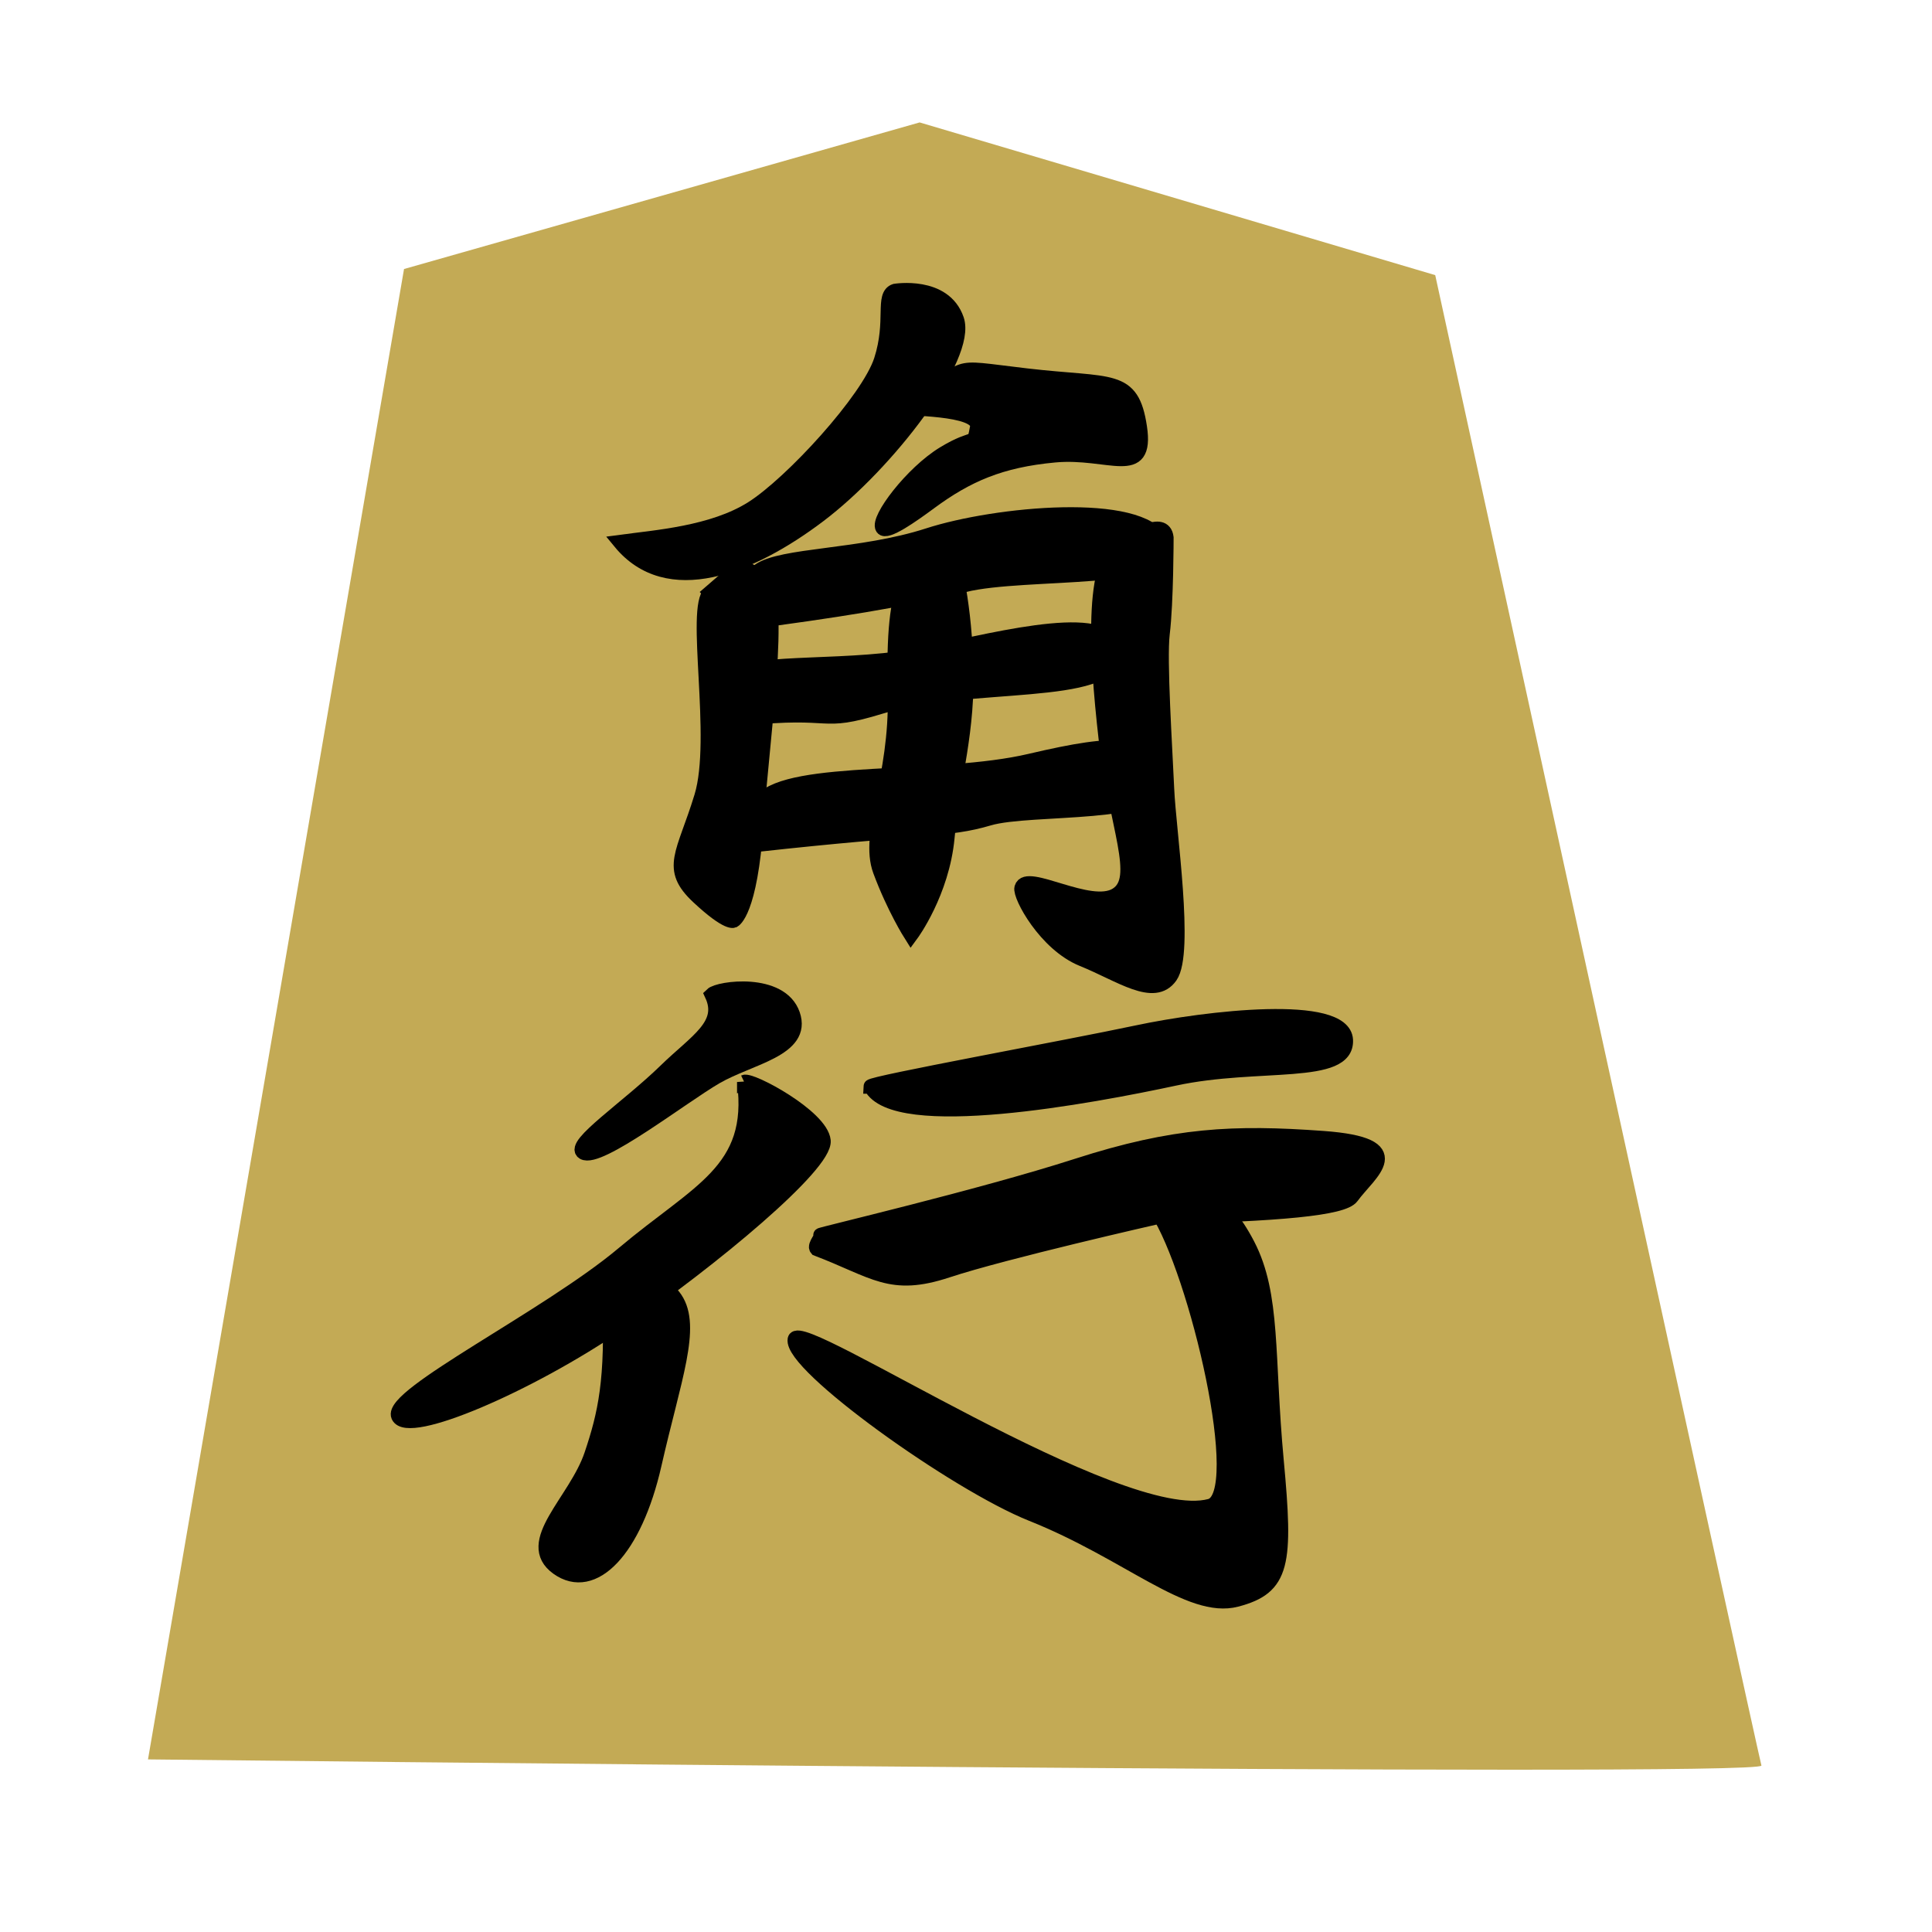
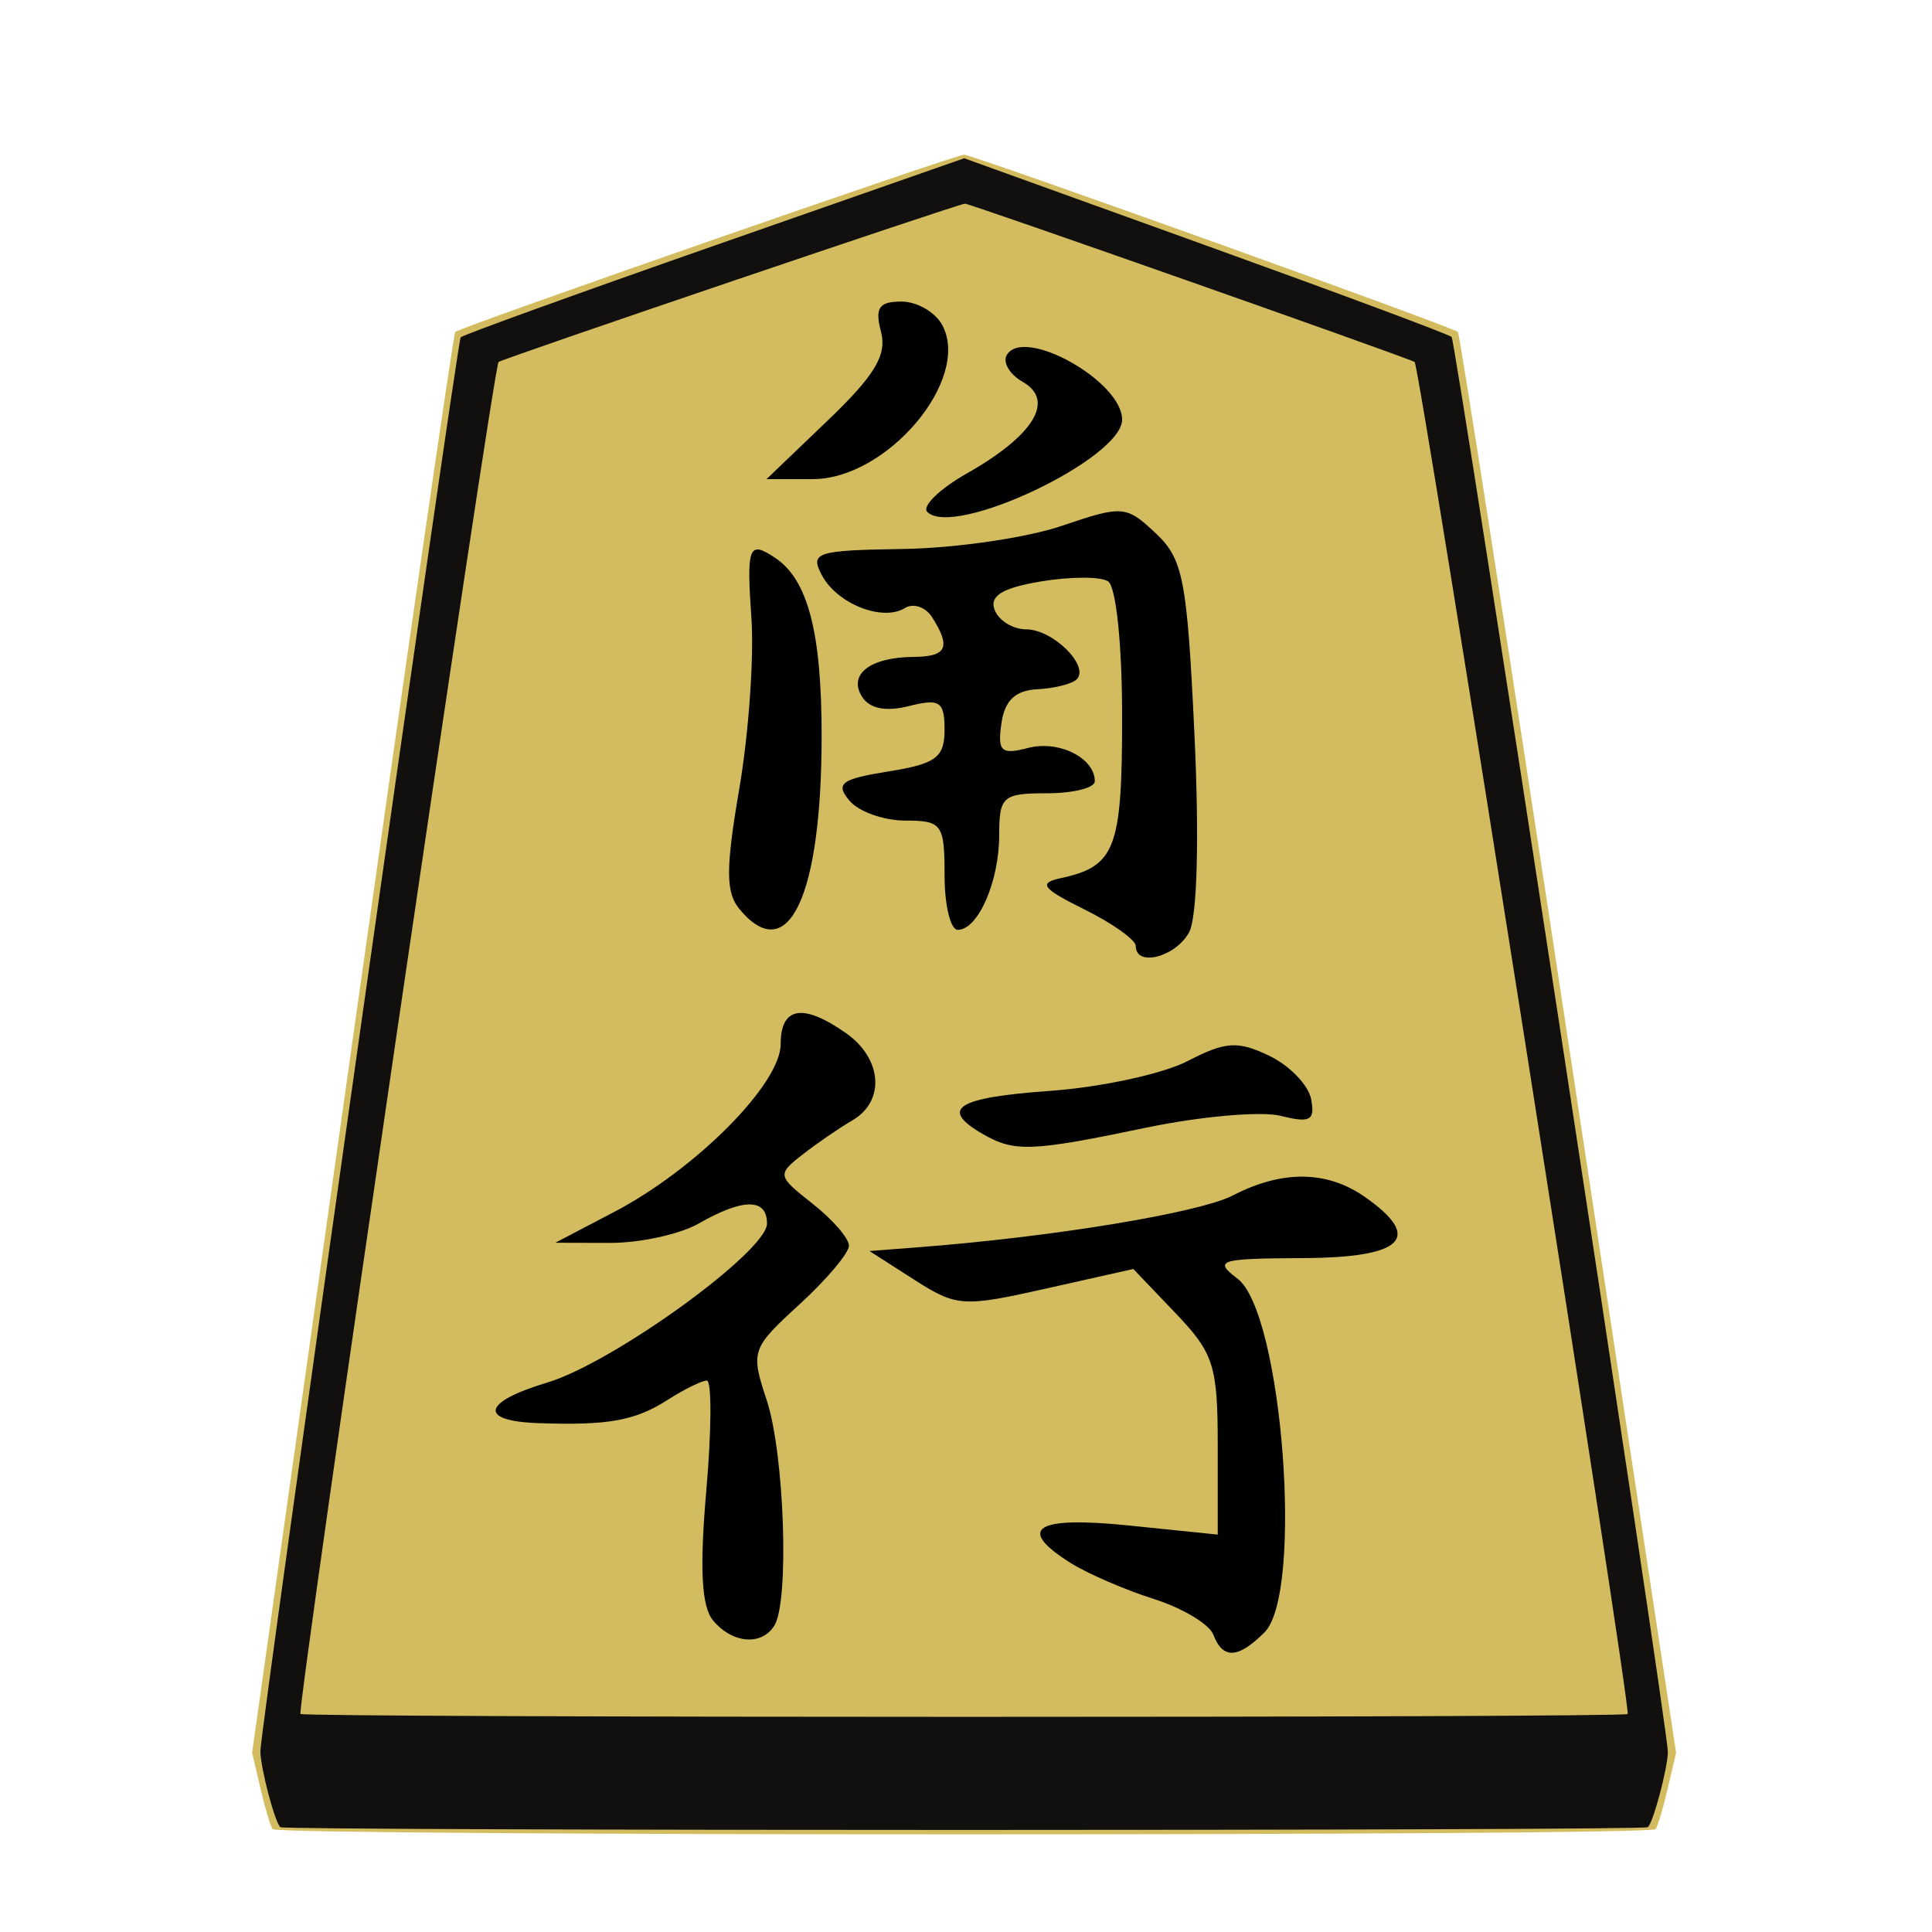
- <svg xmlns="http://www.w3.org/2000/svg" version="1.1" width="128" height="128" id="svg2">
-   <defs id="defs4" />
-   <g id="layer1">
-     <g id="g10964">
-       <path d="m 9.805,116.565 c 0,0 107.126,1.214 106.894,0.405 C 116.466,116.16 95.087,18.228 95.087,18.228 L 60.928,8.111 26.768,17.823 9.805,116.565 z" id="path2800" style="fill:#c3aa55;fill-opacity:1;fill-rule:evenodd;stroke:none" />
-       <path d="m 76.643,80.215 c 2.615,4.014 6.124,18.853 3.532,19.559 -5.981,1.63 -27.238,-12.532 -27.517,-11.039 -0.32,1.71 10.65,9.565 15.705,11.582 6.384,2.548 10.452,6.477 13.552,5.666 3.1,-0.811 3.302,-2.343 2.658,-9.24 C 83.93,89.847 84.398,85.797 82.668,82.469 80.935,79.135 79.329,78.82 76.643,80.215 z" id="path1335" style="fill:#000000;fill-opacity:1;fill-rule:evenodd;stroke:#000000;stroke-width:0.953px;stroke-linecap:butt;stroke-linejoin:miter;stroke-opacity:1" />
-       <path d="m 54.112,82.737 c 3.86,1.476 4.878,2.687 8.651,1.44 3.773,-1.247 13.892,-3.542 13.892,-3.542 8.126,-0.182 12.337,-0.569 12.901,-1.344 1.179,-1.62 4.012,-3.457 -1.899,-3.887 -5.911,-0.43 -9.859,-0.25 -16.294,1.823 -6.435,2.073 -17.22,4.594 -17.001,4.602 0.219,0.007 -0.462,0.672 -0.25,0.908 z" id="path1337" style="fill:#000000;fill-opacity:1;fill-rule:evenodd;stroke:#000000;stroke-width:0.953px;stroke-linecap:butt;stroke-linejoin:miter;stroke-opacity:1" />
-       <path d="m 57.685,71.986 c 1.593,3.089 14.631,0.654 20.158,-0.533 5.527,-1.187 11.455,-0.03 11.322,-2.555 -0.134,-2.525 -9.209,-1.478 -13.852,-0.49 -4.642,0.988 -17.621,3.349 -17.629,3.578 z" id="path1339" style="fill:#000000;fill-opacity:1;fill-rule:evenodd;stroke:#000000;stroke-width:0.953px;stroke-linecap:butt;stroke-linejoin:miter;stroke-opacity:1" />
-       <path d="m 40.362,85.897 c 0.252,5.508 -0.273,7.796 -1.179,10.483 -1.042,3.09 -4.595,5.816 -2.238,7.5 2.357,1.684 5.118,-1.165 6.409,-6.85 1.291,-5.685 2.645,-9.109 1.392,-10.985 -1.253,-1.876 -3.719,-0.356 -4.384,-0.149 z" id="path1341" style="fill:#000000;fill-opacity:1;fill-rule:evenodd;stroke:#000000;stroke-width:0.953px;stroke-linecap:butt;stroke-linejoin:miter;stroke-opacity:1" />
-       <path d="m 49.307,71.685 c 0.758,5.889 -3.033,7.175 -8.003,11.36 -4.97,4.185 -15.526,9.382 -14.915,10.778 0.611,1.396 8.62,-2.025 14.686,-6.172 6.067,-4.148 13.65,-10.468 13.485,-12.078 -0.165,-1.61 -4.807,-4.101 -5.253,-3.887 z" id="path1343" style="fill:#000000;fill-opacity:1;fill-rule:evenodd;stroke:#000000;stroke-width:0.953px;stroke-linecap:butt;stroke-linejoin:miter;stroke-opacity:1" />
-       <path d="m 47.158,65.899 c 0.938,2.011 -1.035,3.062 -3.051,5.028 -2.497,2.436 -6.262,4.937 -5.456,5.426 1.007,0.611 6.544,-3.701 8.782,-5 2.239,-1.299 5.897,-1.823 5.098,-4.142 -0.799,-2.319 -4.919,-1.755 -5.373,-1.312 z" id="path1345" style="fill:#000000;fill-opacity:1;fill-rule:evenodd;stroke:#000000;stroke-width:0.953px;stroke-linecap:butt;stroke-linejoin:miter;stroke-opacity:1" />
-       <g transform="matrix(0.958364,0,0,1,1.690641,0)" id="g1352">
-         <path d="m 41.082,35.913 c 3.302,3.847 9.013,1.691 13.782,-1.761 4.769,-3.453 10.412,-10.533 9.54,-12.978 -0.872,-2.445 -4.301,-1.898 -4.301,-1.898 -0.941,0.292 -0.1,1.972 -0.976,4.587 -0.876,2.614 -6.208,8.178 -8.93,9.822 -2.722,1.644 -6.639,1.907 -9.115,2.228 z" id="path1359" style="fill:#000000;fill-opacity:1;fill-rule:evenodd;stroke:#000000;stroke-width:0.953px;stroke-linecap:butt;stroke-linejoin:miter;stroke-opacity:1" />
-         <g id="g1342">
-           <path d="m 76.199,35.933 c -2.646,0.368 -2.222,7.258 -1.539,13.01 0.682,5.752 2.539,9.253 0.746,10.338 -1.793,1.085 -6.221,-1.632 -6.569,-0.452 -0.145,0.493 1.629,3.722 4.229,4.727 2.599,1.005 4.956,2.689 6.107,1.124 1.151,-1.565 -0.112,-9.629 -0.238,-12.383 -0.126,-2.754 -0.527,-8.593 -0.308,-10.323 0.264,-2.081 0.265,-6.357 0.265,-6.357 -0.173,-1.381 -2.466,0.095 -2.693,0.316 z" id="path1351" style="fill:#000000;fill-opacity:1;fill-rule:evenodd;stroke:#000000;stroke-width:0.953px;stroke-linecap:butt;stroke-linejoin:miter;stroke-opacity:1" />
-           <g id="g1334">
-             <path d="m 63.978,36.665 c -2.821,0.803 -4.028,1.176 -3.825,9.344 0.139,5.566 -1.975,9.218 -1.028,11.659 0.947,2.441 2.093,4.179 2.093,4.179 0,0 2.108,-2.744 2.462,-6.372 0.412,-4.221 1.466,-6.941 1.291,-11.606 -0.176,-4.665 -1.042,-6.98 -0.993,-7.206 z" id="path1347" style="fill:#000000;fill-opacity:1;fill-rule:evenodd;stroke:#000000;stroke-width:1.097px;stroke-linecap:butt;stroke-linejoin:miter;stroke-opacity:1" />
-             <path d="m 47.326,39.25 c -1.241,0.989 0.607,9.677 -0.621,13.531 -1.228,3.854 -2.355,4.732 -0.226,6.638 2.13,1.906 2.496,1.562 2.496,1.562 0,0 1.152,-0.498 1.573,-6.442 0.421,-5.944 1.87,-14.935 0.374,-16.132 -1.496,-1.197 -1.452,-0.919 -3.597,0.842 z" id="path1349" style="fill:#000000;fill-opacity:1;fill-rule:evenodd;stroke:#000000;stroke-width:0.953px;stroke-linecap:butt;stroke-linejoin:miter;stroke-opacity:1" />
-             <path d="m 49.903,41.227 c 5.731,-0.722 10.804,-1.466 15.008,-2.469 4.204,-1.003 15.108,-0.068 13.667,-2.867 -1.441,-2.799 -11.53,-1.873 -16.188,-0.427 -4.658,1.446 -10.138,1.26 -11.712,2.352 -1.573,1.092 -0.994,3.404 -0.774,3.411 z" id="path1353" style="fill:#000000;fill-opacity:1;fill-rule:evenodd;stroke:#000000;stroke-width:0.953px;stroke-linecap:butt;stroke-linejoin:miter;stroke-opacity:1" />
-             <path d="m 49.585,47.614 c 6.566,-0.669 5.124,0.508 9.578,-0.802 6.027,-1.772 16.006,-0.514 16.146,-3.497 0.14,-2.983 -7.698,-1.094 -12.936,-0.01 -5.238,1.085 -11.854,0.347 -13.577,1.548 -1.724,1.201 0.557,2.309 0.788,2.76 z" id="path1355" style="fill:#000000;fill-opacity:1;fill-rule:evenodd;stroke:#000000;stroke-width:0.953px;stroke-linecap:butt;stroke-linejoin:miter;stroke-opacity:1" />
-             <path d="m 50.526,55.97 c 11.454,-1.215 13.199,-0.926 16.08,-1.745 2.881,-0.819 12.291,-0.041 11.719,-2.581 -0.572,-2.54 -2.701,-2.625 -8.893,-1.231 -6.192,1.394 -16.536,0.407 -18.587,2.629 -2.051,2.222 0.119,2.943 -0.32,2.929 z" id="path1357" style="fill:#000000;fill-opacity:1;fill-rule:evenodd;stroke:#000000;stroke-width:0.953px;stroke-linecap:butt;stroke-linejoin:miter;stroke-opacity:1" />
-             <path d="m 60.704,26.927 c 5.143,-2.804 2.608,-2.703 8.511,-2.044 5.903,0.659 7.297,-0.029 7.838,3.426 0.541,3.456 -2.159,1.524 -5.901,1.855 -3.742,0.331 -6.048,1.304 -8.62,3.123 -1.237,0.875 -3.02,2.085 -3.307,1.682 -0.39,-0.549 2.008,-3.626 4.246,-4.925 2.239,-1.299 2.032,-0.373 2.298,-1.739 0.266,-1.366 -5.292,-1.155 -5.065,-1.377 z" id="path1361" style="fill:#000000;fill-opacity:1;fill-rule:evenodd;stroke:#000000;stroke-width:0.953px;stroke-linecap:butt;stroke-linejoin:miter;stroke-opacity:1" />
-           </g>
-         </g>
+ <svg xmlns="http://www.w3.org/2000/svg" id="svg3036" version="1.1" width="512" height="512">
+   <defs id="defs3040" />
+   <g id="g3046">
+     <g id="g3434">
+       <path id="path3050" d="M 72.25,484.75 C 71.702,484.062 70.254,479.225 69.032,474 L 66.81,464.5 93.295,276.659 C 107.863,173.347 120.168,88.435 120.641,87.967 121.928,86.692 253.12,41 255.494,41 c 2.32,0 129.538,45.664 130.868,46.974 0.474,0.467 13.678,85.376 29.342,188.687 L 444.185,464.5 441.965,474 c -1.221,5.225 -2.667,10.062 -3.215,10.75 -1.462,1.836 -365.039,1.836 -366.501,0 z" style="fill:#d3bc5f" />
+       <g transform="matrix(1.024837,0,0,1.024837,-432.3739,-17.54853)" id="g3419">
+         <path style="fill:#000000" d="m 735.646,439.821 c -1.043,-2.718 -7.968,-6.869 -15.388,-9.223 -7.421,-2.355 -17.068,-6.525 -21.439,-9.267 -14.291,-8.966 -9.273,-12.219 15.011,-9.731 l 22.957,2.352 0,-22.921 c 0,-20.798 -1.011,-23.979 -10.913,-34.341 l -10.913,-11.42 -22.581,5.066 c -21.509,4.825 -23.129,4.715 -34.119,-2.325 l -11.538,-7.391 12.362,-0.946 c 34.991,-2.678 72.896,-8.918 81.637,-13.438 12.748,-6.592 24.333,-6.453 34.13,0.409 15.121,10.592 9.97,15.683 -15.991,15.806 -21.773,0.102 -23.244,0.564 -16.958,5.317 11.598,8.771 17.144,81.294 6.993,91.446 -6.858,6.858 -10.783,7.038 -13.25,0.608 z m -129.368,-3.681 c -2.991,-3.604 -3.5,-13.402 -1.742,-33.553 1.366,-15.654 1.427,-28.462 0.137,-28.462 -1.29,0 -5.866,2.254 -10.169,5.01 -8.405,5.382 -15.377,6.632 -33.429,5.993 -15.551,-0.551 -14.466,-5.457 2.318,-10.486 17.04,-5.105 56.841,-33.902 56.841,-41.126 0,-6.587 -6.145,-6.589 -17.66,-0.007 -4.856,2.776 -15.187,5.032 -22.957,5.013 l -14.128,-0.035 15.187,-7.949 c 21.199,-11.095 43.09,-33.145 43.09,-43.401 0,-9.695 5.739,-10.673 16.874,-2.874 9.403,6.586 10.217,17.599 1.669,22.573 -3.399,1.978 -9.22,5.974 -12.934,8.879 -6.557,5.129 -6.48,5.497 2.649,12.678 5.171,4.067 9.402,8.95 9.402,10.851 0,1.901 -5.755,8.728 -12.789,15.172 -12.45,11.406 -12.675,12.063 -8.477,24.784 4.584,13.89 5.881,51.963 1.985,58.267 -3.282,5.311 -10.887,4.676 -15.867,-1.325 z M 675.861,310.268 c -11.123,-6.478 -6.556,-9.337 17.688,-11.071 13.128,-0.939 29.067,-4.396 35.422,-7.682 9.844,-5.091 12.968,-5.296 21.12,-1.389 5.262,2.522 10.141,7.566 10.843,11.21 1.065,5.531 -0.232,6.246 -7.86,4.332 -5.025,-1.261 -20.678,0.115 -34.786,3.058 -29.868,6.231 -34.111,6.385 -42.427,1.542 z m 39.734,-48.51 c 0,-1.583 -5.96,-5.835 -13.245,-9.449 -10.977,-5.446 -12.036,-6.832 -6.181,-8.098 14.164,-3.062 15.894,-7.591 15.894,-41.608 0,-18.908 -1.558,-33.875 -3.662,-35.175 -2.014,-1.245 -9.863,-1.215 -17.444,0.066 -9.922,1.676 -13.242,3.735 -11.854,7.352 1.06,2.763 4.742,5.024 8.181,5.024 6.883,0 16.459,9.497 13.031,12.924 -1.187,1.187 -5.784,2.34 -10.216,2.564 -5.66,0.285 -8.414,2.919 -9.252,8.846 -1.025,7.253 -0.058,8.143 6.88,6.329 7.955,-2.08 17.271,2.57 17.271,8.621 0,1.705 -5.563,3.099 -12.362,3.099 -11.44,0 -12.362,0.808 -12.362,10.828 0,12.01 -5.463,24.491 -10.72,24.491 -1.874,0 -3.408,-6.357 -3.408,-14.128 0,-13.209 -0.661,-14.128 -10.163,-14.128 -5.59,0 -12.105,-2.34 -14.479,-5.2 -3.648,-4.395 -2.075,-5.558 10.163,-7.515 12.268,-1.962 14.479,-3.605 14.479,-10.761 0,-7.338 -1.208,-8.142 -9.209,-6.134 -6.051,1.519 -10.226,0.665 -12.175,-2.488 -3.561,-5.763 2.206,-10.153 13.437,-10.23 8.517,-0.058 9.65,-2.492 4.756,-10.219 -1.696,-2.677 -4.864,-3.766 -7.041,-2.421 -5.789,3.578 -17.504,-1.036 -21.476,-8.458 -3.172,-5.927 -1.504,-6.467 21.03,-6.81 13.461,-0.205 31.869,-2.883 40.906,-5.951 15.816,-5.37 16.727,-5.3 24.357,1.868 7.139,6.707 8.136,11.878 10.035,52.064 1.264,26.757 0.72,47.211 -1.359,51.096 -3.438,6.424 -13.814,9.129 -13.814,3.601 z m -102.481,-9.551 c -3.574,-4.307 -3.583,-10.445 -0.047,-31.122 2.423,-14.166 3.835,-34.004 3.137,-44.084 -1.293,-18.674 -0.696,-20.191 6.149,-15.62 8.453,5.644 12.007,19.257 12.007,45.984 0,41.681 -8.675,59.99 -21.247,44.841 z m 48.569,-102.704 c -1.458,-1.458 3.169,-5.95 10.282,-9.983 17.284,-9.799 22.809,-18.855 14.418,-23.631 -3.44,-1.958 -5.293,-5.117 -4.118,-7.019 4.531,-7.331 29.798,6.878 29.798,16.757 0,10.111 -43.521,30.735 -50.381,23.875 z m -25.755,-23.641 c 12.224,-11.713 15.354,-16.928 13.778,-22.957 -1.622,-6.202 -0.533,-7.801 5.311,-7.801 4.043,0 8.809,2.781 10.59,6.181 7.366,14.057 -14.318,39.734 -33.555,39.734 l -11.942,0 z" id="path3417" />
      </g>
+       <path id="path3048" d="M 74.333,484.227 C 72.934,483.337 69,468.455 69,464.054 69,458.464 121.131,90.547 122.087,89.396 122.598,88.78 152.831,77.851 189.271,65.11 l 66.255,-23.166 63.987,23.072 c 35.193,12.689 64.522,23.614 65.177,24.278 C 385.821,90.441 442,457.971 442,464.226 c 0,4.268 -3.963,19.13 -5.333,20.001 -1.526,0.97 -360.808,0.97 -362.334,0 z M 431.354,454.236 C 432.296,452.712 376.201,96.742 374.891,95.932 373.064,94.804 257.196,54.005 255.725,53.973 254.277,53.942 134.006,94.76 132.128,95.921 130.801,96.741 78.657,452.635 79.632,454.214 c 0.626,1.013 351.095,1.035 351.722,0.022 z" style="fill:#11100e" />
    </g>
  </g>
</svg>
